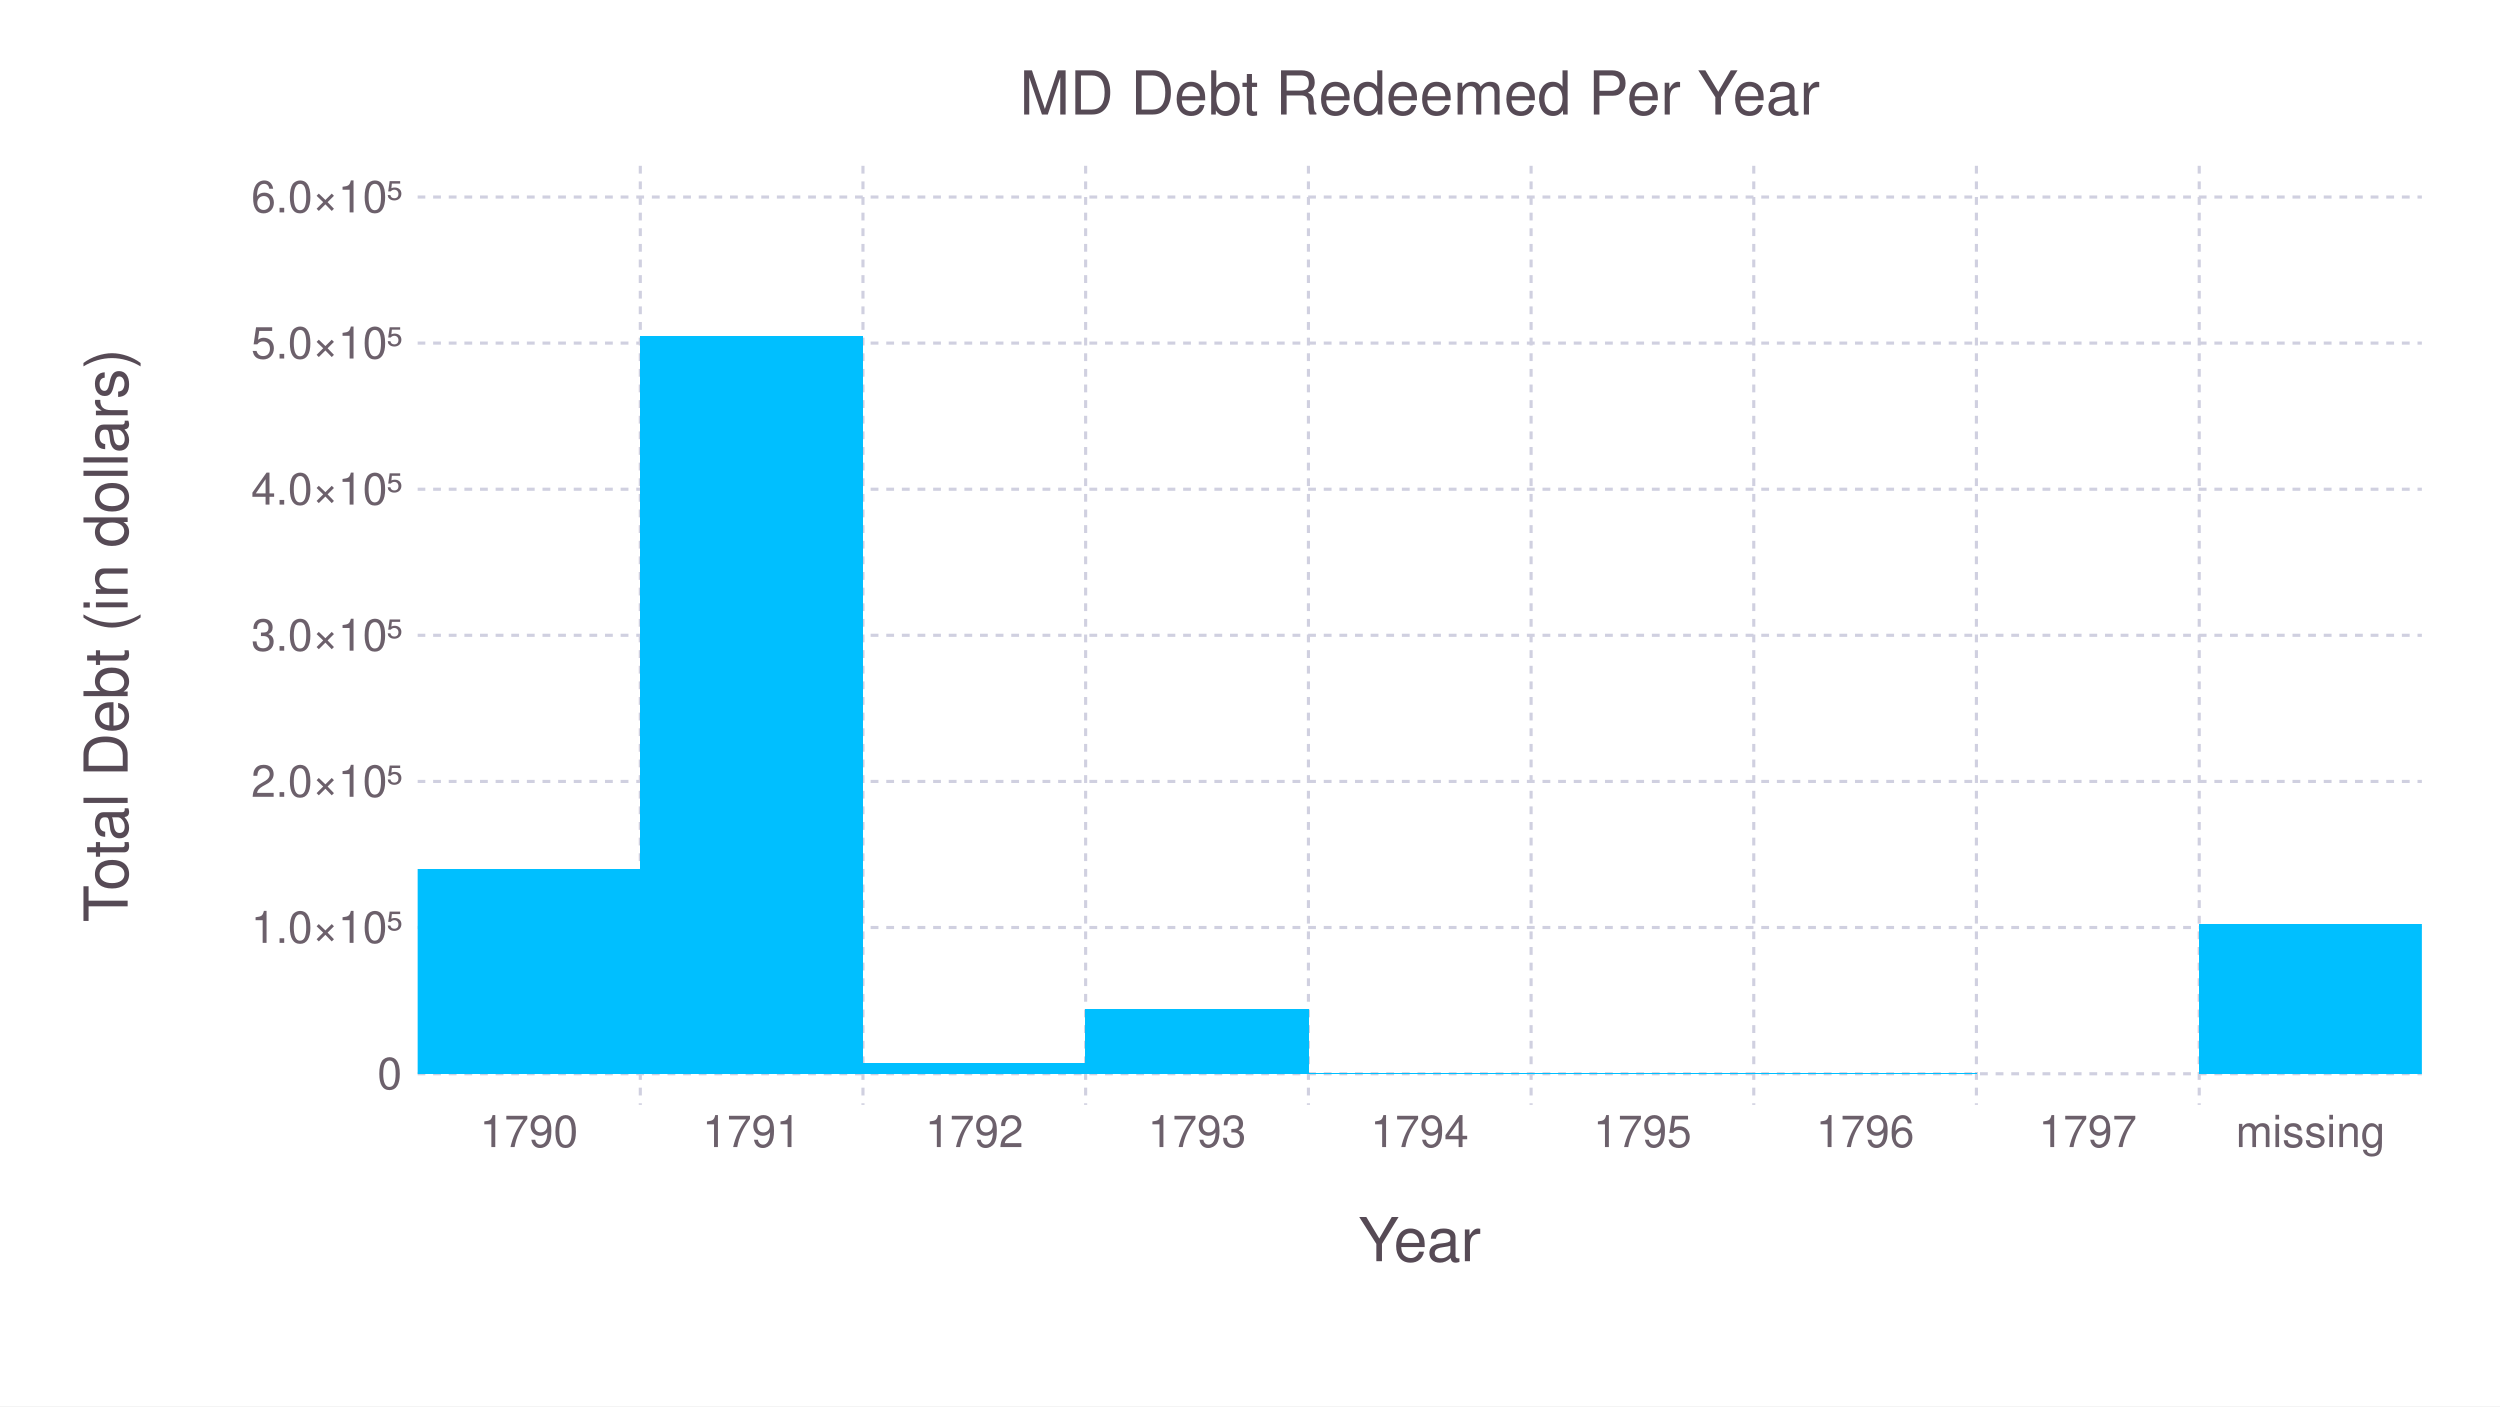
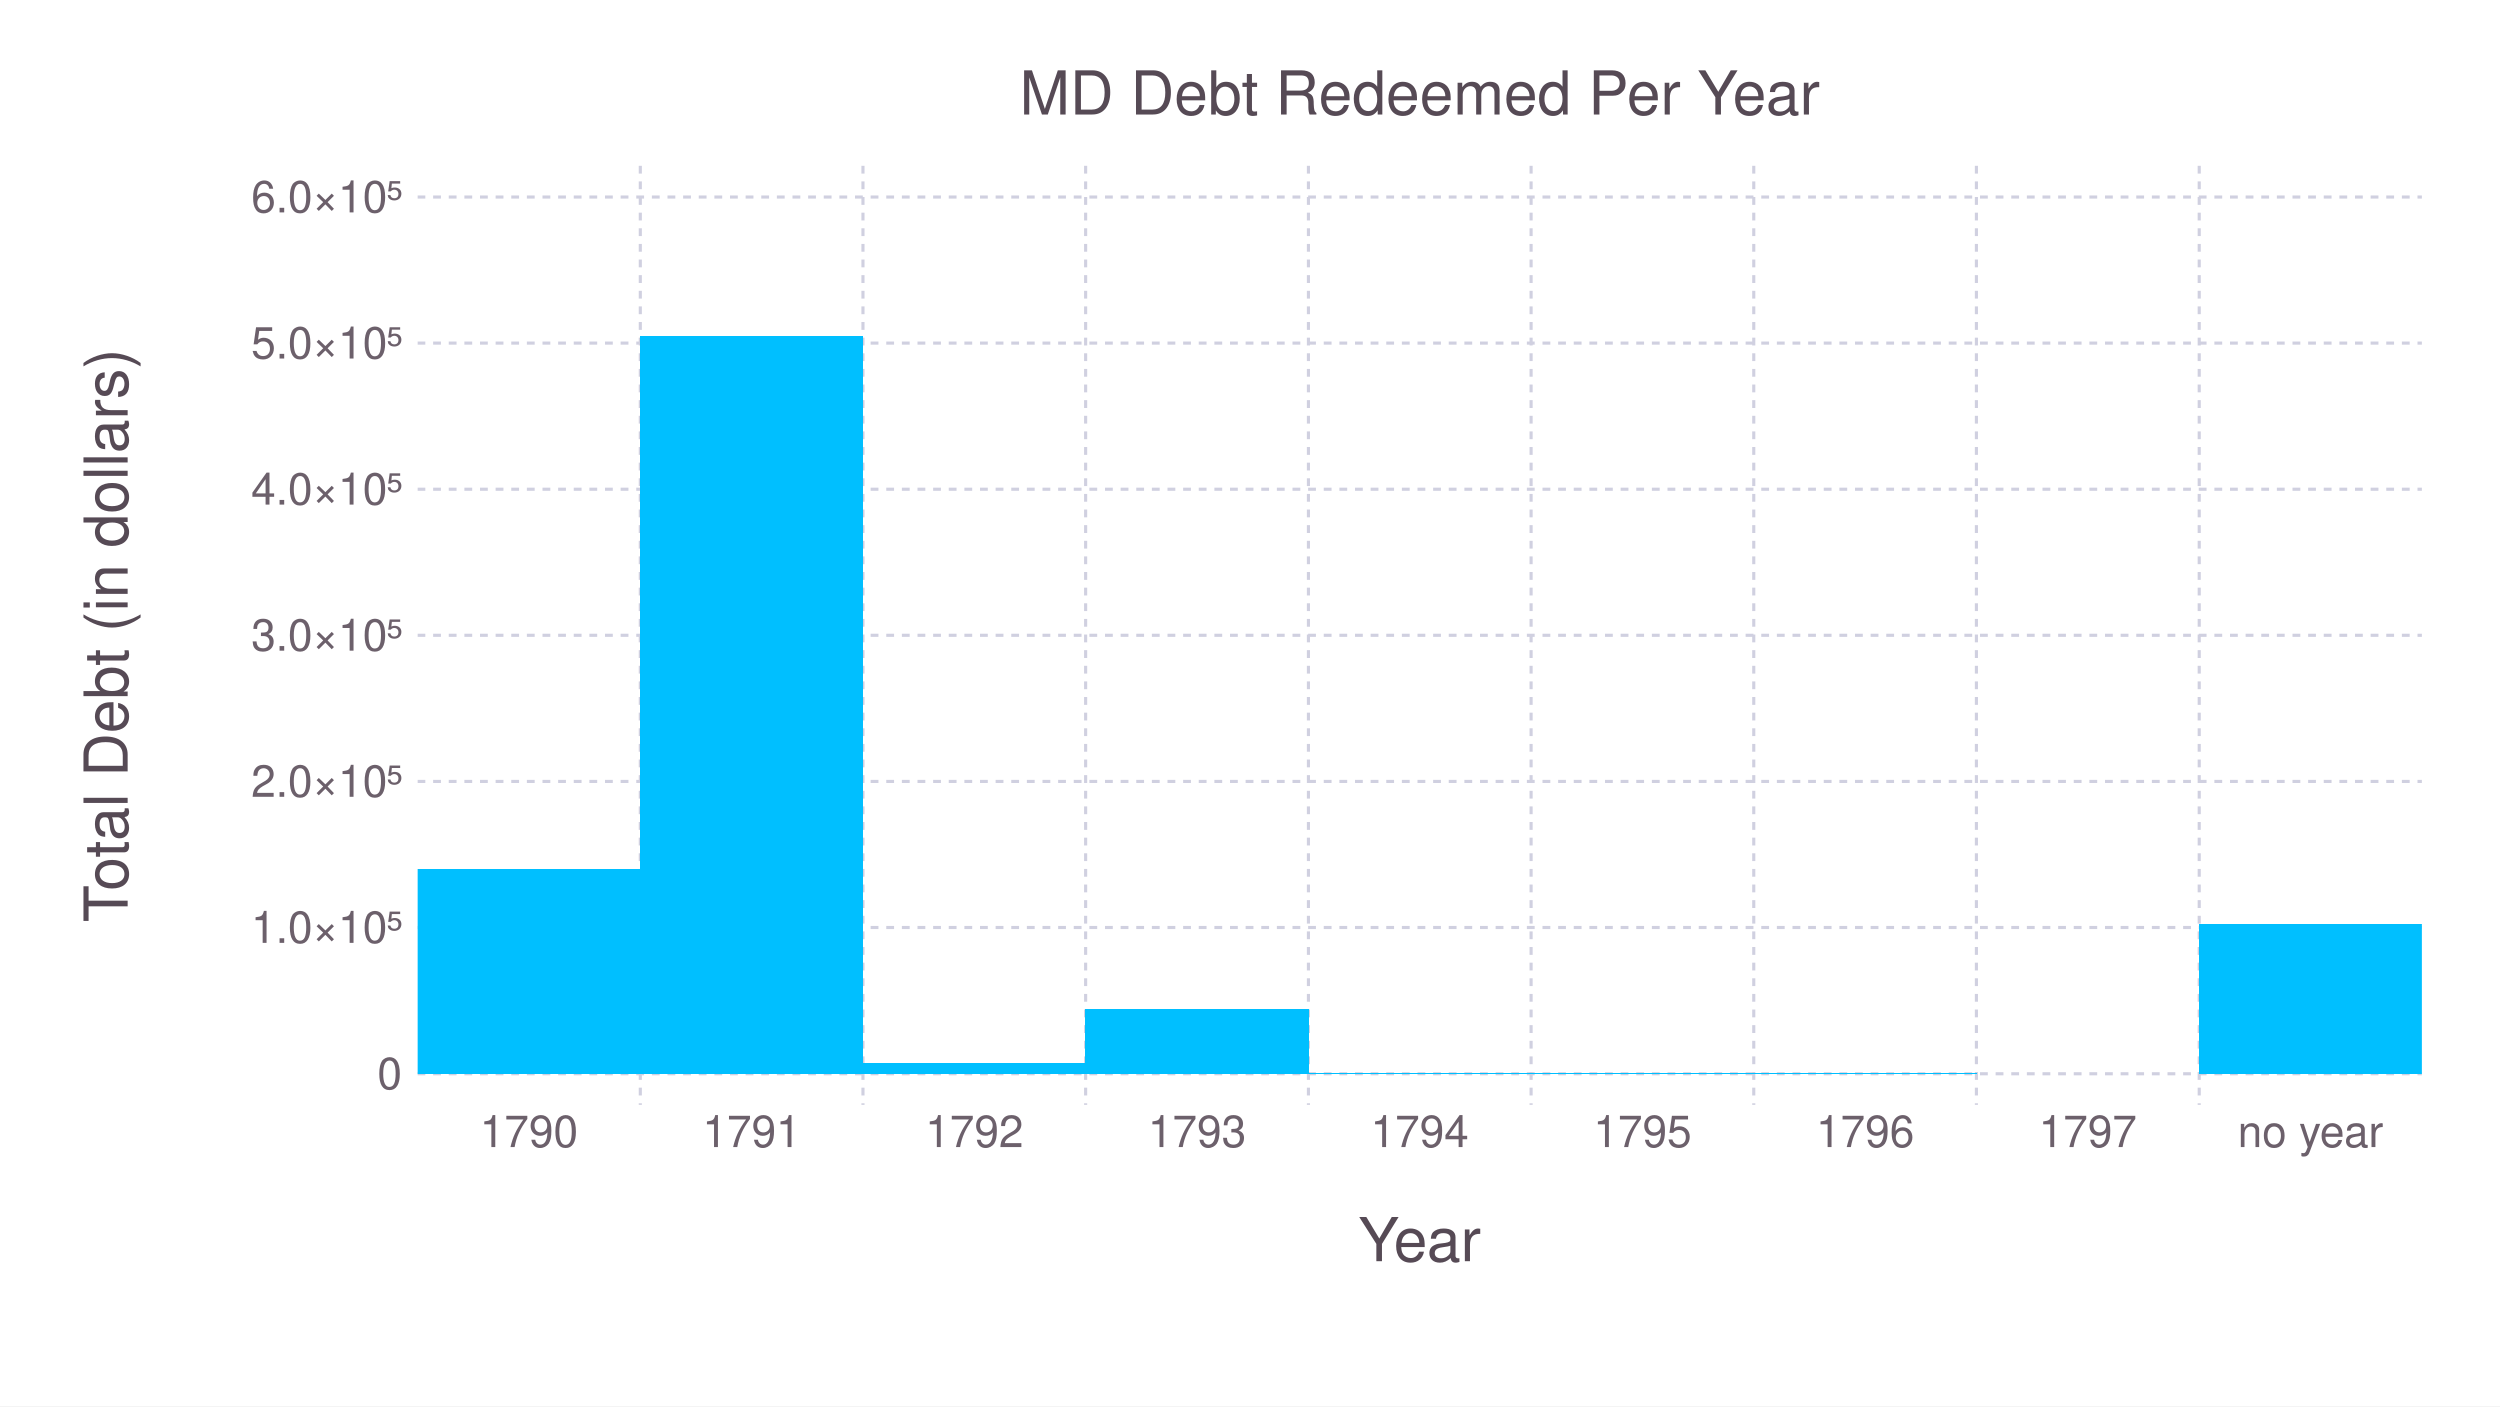
<svg xmlns="http://www.w3.org/2000/svg" version="1.2" width="160mm" height="90mm" viewBox="0 0 160 90" stroke="none" fill="#000000" stroke-width="0.3" font-size="3.88">
  <defs>
    <marker id="arrow" markerWidth="15" markerHeight="7" refX="5" refY="3.5" orient="auto" markerUnits="strokeWidth">
      <path d="M0,0 L15,3.5 L0,7 z" stroke="context-stroke" fill="context-stroke" />
    </marker>
  </defs>
-   <g stroke="#000000" stroke-opacity="0.000" fill="#FFFFFF" id="img-3554f20c-1">
+   <g stroke="#000000" stroke-opacity="0.000" fill="#FFFFFF" id="img-08ccb50a-1">
    <g transform="translate(80,45)">
      <path d="M-80,-45 L80,-45 80,45 -80,45  z" class="primitive" />
    </g>
  </g>
-   <g class="plotroot yscalable" id="img-3554f20c-2">
-     <g font-size="3.88" font-family="'PT Sans','Helvetica Neue','Helvetica',sans-serif" fill="#564A55" stroke="#000000" stroke-opacity="0.000" id="img-3554f20c-3">
+   <g class="plotroot yscalable" id="img-08ccb50a-2">
+     <g font-size="3.88" font-family="'PT Sans','Helvetica Neue','Helvetica',sans-serif" fill="#564A55" stroke="#000000" stroke-opacity="0.000" id="img-08ccb50a-3">
      <g transform="translate(90.86,78.39)">
        <g class="primitive">
          <text text-anchor="middle" dy="0.6em">Year</text>
        </g>
      </g>
    </g>
-     <g class="guide xlabels" font-size="2.82" font-family="'PT Sans Caption','Helvetica Neue','Helvetica',sans-serif" fill="#6C606B" id="img-3554f20c-4">
+     <g class="guide xlabels" font-size="2.82" font-family="'PT Sans Caption','Helvetica Neue','Helvetica',sans-serif" fill="#6C606B" id="img-08ccb50a-4">
      <g transform="translate(33.85,71.72)">
        <g class="primitive">
          <text text-anchor="middle" dy="0.6em">1790</text>
        </g>
      </g>
      <g transform="translate(48.1,71.72)">
        <g class="primitive">
          <text text-anchor="middle" dy="0.6em">1791</text>
        </g>
      </g>
      <g transform="translate(62.36,71.72)">
        <g class="primitive">
          <text text-anchor="middle" dy="0.6em">1792</text>
        </g>
      </g>
      <g transform="translate(76.61,71.72)">
        <g class="primitive">
          <text text-anchor="middle" dy="0.6em">1793</text>
        </g>
      </g>
      <g transform="translate(90.86,71.72)">
        <g class="primitive">
          <text text-anchor="middle" dy="0.6em">1794</text>
        </g>
      </g>
      <g transform="translate(105.12,71.72)">
        <g class="primitive">
          <text text-anchor="middle" dy="0.6em">1795</text>
        </g>
      </g>
      <g transform="translate(119.37,71.72)">
        <g class="primitive">
          <text text-anchor="middle" dy="0.6em">1796</text>
        </g>
      </g>
      <g transform="translate(133.62,71.72)">
        <g class="primitive">
          <text text-anchor="middle" dy="0.6em">1797</text>
        </g>
      </g>
      <g transform="translate(147.87,71.72)">
        <g class="primitive">
-           <text text-anchor="middle" dy="0.6em">missing</text>
-         </g>
-       </g>
-     </g>
-     <g clip-path="url(#img-3554f20c-5)">
-       <g id="img-3554f20c-6">
-         <g pointer-events="visible" stroke-width="0.3" fill="#000000" fill-opacity="0.000" stroke="#000000" stroke-opacity="0.000" class="guide background" id="img-3554f20c-7">
-           <g transform="translate(90.86,40.66)" id="img-3554f20c-8">
+           <text text-anchor="middle" dy="0.6em">no year</text>
+         </g>
+       </g>
+     </g>
+     <g clip-path="url(#img-08ccb50a-5)">
+       <g id="img-08ccb50a-6">
+         <g pointer-events="visible" stroke-width="0.3" fill="#000000" fill-opacity="0.000" stroke="#000000" stroke-opacity="0.000" class="guide background" id="img-08ccb50a-7">
+           <g transform="translate(90.86,40.66)" id="img-08ccb50a-8">
            <path d="M-64.14,-30.05 L64.14,-30.05 64.14,30.05 -64.14,30.05  z" class="primitive" />
          </g>
        </g>
-         <g class="guide ygridlines xfixed" stroke-dasharray="0.5,0.5" stroke-width="0.2" stroke="#D0D0E0" id="img-3554f20c-9">
-           <g transform="translate(90.86,68.72)" id="img-3554f20c-10">
-             <path fill="none" d="M-64.14,0 L64.14,0 " class="primitive" />
-           </g>
-           <g transform="translate(90.86,59.36)" id="img-3554f20c-11">
-             <path fill="none" d="M-64.14,0 L64.14,0 " class="primitive" />
-           </g>
-           <g transform="translate(90.86,50.01)" id="img-3554f20c-12">
-             <path fill="none" d="M-64.14,0 L64.14,0 " class="primitive" />
-           </g>
-           <g transform="translate(90.86,40.66)" id="img-3554f20c-13">
-             <path fill="none" d="M-64.14,0 L64.14,0 " class="primitive" />
-           </g>
-           <g transform="translate(90.86,31.31)" id="img-3554f20c-14">
-             <path fill="none" d="M-64.14,0 L64.14,0 " class="primitive" />
-           </g>
-           <g transform="translate(90.86,21.96)" id="img-3554f20c-15">
-             <path fill="none" d="M-64.14,0 L64.14,0 " class="primitive" />
-           </g>
-           <g transform="translate(90.86,12.61)" id="img-3554f20c-16">
-             <path fill="none" d="M-64.14,0 L64.14,0 " class="primitive" />
-           </g>
-         </g>
-         <g class="guide xgridlines yfixed" stroke-dasharray="0.5,0.5" stroke-width="0.2" stroke="#D0D0E0" id="img-3554f20c-17">
-           <g transform="translate(40.98,40.66)" id="img-3554f20c-18">
-             <path fill="none" d="M0,-30.05 L0,30.05 " class="primitive" />
-           </g>
-           <g transform="translate(55.23,40.66)" id="img-3554f20c-19">
-             <path fill="none" d="M0,-30.05 L0,30.05 " class="primitive" />
-           </g>
-           <g transform="translate(69.48,40.66)" id="img-3554f20c-20">
-             <path fill="none" d="M0,-30.05 L0,30.05 " class="primitive" />
-           </g>
-           <g transform="translate(83.74,40.66)" id="img-3554f20c-21">
-             <path fill="none" d="M0,-30.05 L0,30.05 " class="primitive" />
-           </g>
-           <g transform="translate(97.99,40.66)" id="img-3554f20c-22">
-             <path fill="none" d="M0,-30.05 L0,30.05 " class="primitive" />
-           </g>
-           <g transform="translate(112.24,40.66)" id="img-3554f20c-23">
-             <path fill="none" d="M0,-30.05 L0,30.05 " class="primitive" />
-           </g>
-           <g transform="translate(126.49,40.66)" id="img-3554f20c-24">
-             <path fill="none" d="M0,-30.05 L0,30.05 " class="primitive" />
-           </g>
-           <g transform="translate(140.75,40.66)" id="img-3554f20c-25">
-             <path fill="none" d="M0,-30.05 L0,30.05 " class="primitive" />
-           </g>
-         </g>
-         <g class="plotpanel" id="img-3554f20c-26">
-           <g shape-rendering="crispEdges" stroke-width="0.3" id="img-3554f20c-27">
-             <g class="geometry" fill-opacity="1" stroke="#000000" stroke-opacity="0.000" fill="#00BFFF" id="img-3554f20c-28">
-               <g transform="translate(33.85,62.17)" id="img-3554f20c-29">
+         <g class="guide ygridlines xfixed" stroke-dasharray="0.5,0.5" stroke-width="0.2" stroke="#D0D0E0" id="img-08ccb50a-9">
+           <g transform="translate(90.86,68.72)" id="img-08ccb50a-10">
+             <path fill="none" d="M-64.14,0 L64.14,0 " class="primitive" />
+           </g>
+           <g transform="translate(90.86,59.36)" id="img-08ccb50a-11">
+             <path fill="none" d="M-64.14,0 L64.14,0 " class="primitive" />
+           </g>
+           <g transform="translate(90.86,50.01)" id="img-08ccb50a-12">
+             <path fill="none" d="M-64.14,0 L64.14,0 " class="primitive" />
+           </g>
+           <g transform="translate(90.86,40.66)" id="img-08ccb50a-13">
+             <path fill="none" d="M-64.14,0 L64.14,0 " class="primitive" />
+           </g>
+           <g transform="translate(90.86,31.31)" id="img-08ccb50a-14">
+             <path fill="none" d="M-64.14,0 L64.14,0 " class="primitive" />
+           </g>
+           <g transform="translate(90.86,21.96)" id="img-08ccb50a-15">
+             <path fill="none" d="M-64.14,0 L64.14,0 " class="primitive" />
+           </g>
+           <g transform="translate(90.86,12.61)" id="img-08ccb50a-16">
+             <path fill="none" d="M-64.14,0 L64.14,0 " class="primitive" />
+           </g>
+         </g>
+         <g class="guide xgridlines yfixed" stroke-dasharray="0.5,0.5" stroke-width="0.2" stroke="#D0D0E0" id="img-08ccb50a-17">
+           <g transform="translate(40.98,40.66)" id="img-08ccb50a-18">
+             <path fill="none" d="M0,-30.05 L0,30.05 " class="primitive" />
+           </g>
+           <g transform="translate(55.23,40.66)" id="img-08ccb50a-19">
+             <path fill="none" d="M0,-30.05 L0,30.05 " class="primitive" />
+           </g>
+           <g transform="translate(69.48,40.66)" id="img-08ccb50a-20">
+             <path fill="none" d="M0,-30.05 L0,30.05 " class="primitive" />
+           </g>
+           <g transform="translate(83.74,40.66)" id="img-08ccb50a-21">
+             <path fill="none" d="M0,-30.05 L0,30.05 " class="primitive" />
+           </g>
+           <g transform="translate(97.99,40.66)" id="img-08ccb50a-22">
+             <path fill="none" d="M0,-30.05 L0,30.05 " class="primitive" />
+           </g>
+           <g transform="translate(112.24,40.66)" id="img-08ccb50a-23">
+             <path fill="none" d="M0,-30.05 L0,30.05 " class="primitive" />
+           </g>
+           <g transform="translate(126.49,40.66)" id="img-08ccb50a-24">
+             <path fill="none" d="M0,-30.05 L0,30.05 " class="primitive" />
+           </g>
+           <g transform="translate(140.75,40.66)" id="img-08ccb50a-25">
+             <path fill="none" d="M0,-30.05 L0,30.05 " class="primitive" />
+           </g>
+         </g>
+         <g class="plotpanel" id="img-08ccb50a-26">
+           <g shape-rendering="crispEdges" stroke-width="0.3" id="img-08ccb50a-27">
+             <g class="geometry" fill-opacity="1" stroke="#000000" stroke-opacity="0.000" fill="#00BFFF" id="img-08ccb50a-28">
+               <g transform="translate(33.85,62.17)" id="img-08ccb50a-29">
                <path d="M-7.15,-6.55 L7.15,-6.55 7.15,6.55 -7.15,6.55  z" class="primitive" />
              </g>
-               <g transform="translate(48.1,45.11)" id="img-3554f20c-30">
+               <g transform="translate(48.1,45.11)" id="img-08ccb50a-30">
                <path d="M-7.15,-23.6 L7.15,-23.6 7.15,23.6 -7.15,23.6  z" class="primitive" />
              </g>
-               <g transform="translate(62.36,68.39)" id="img-3554f20c-31">
+               <g transform="translate(62.36,68.39)" id="img-08ccb50a-31">
                <path d="M-7.15,-0.33 L7.15,-0.33 7.15,0.33 -7.15,0.33  z" class="primitive" />
              </g>
-               <g transform="translate(76.61,66.63)" id="img-3554f20c-32">
+               <g transform="translate(76.61,66.63)" id="img-08ccb50a-32">
                <path d="M-7.15,-2.08 L7.15,-2.08 7.15,2.08 -7.15,2.08  z" class="primitive" />
              </g>
-               <g transform="translate(90.86,68.68)" id="img-3554f20c-33">
+               <g transform="translate(90.86,68.68)" id="img-08ccb50a-33">
                <path d="M-7.15,-0.03 L7.15,-0.03 7.15,0.03 -7.15,0.03  z" class="primitive" />
              </g>
-               <g transform="translate(105.12,68.69)" id="img-3554f20c-34">
+               <g transform="translate(105.12,68.69)" id="img-08ccb50a-34">
                <path d="M-7.15,-0.03 L7.15,-0.03 7.15,0.03 -7.15,0.03  z" class="primitive" />
              </g>
-               <g transform="translate(119.37,68.7)" id="img-3554f20c-35">
+               <g transform="translate(119.37,68.7)" id="img-08ccb50a-35">
                <path d="M-7.15,-0.02 L7.15,-0.02 7.15,0.02 -7.15,0.02  z" class="primitive" />
              </g>
-               <g transform="translate(133.62,68.72)" id="img-3554f20c-36">
+               <g transform="translate(133.62,68.72)" id="img-08ccb50a-36">
                <path d="M-7.15,-0 L7.15,-0 7.15,0 -7.15,0  z" class="primitive" />
              </g>
-               <g transform="translate(147.87,63.92)" id="img-3554f20c-37">
+               <g transform="translate(147.87,63.92)" id="img-08ccb50a-37">
                <path d="M-7.15,-4.8 L7.15,-4.8 7.15,4.8 -7.15,4.8  z" class="primitive" />
              </g>
            </g>
          </g>
        </g>
      </g>
    </g>
-     <g class="guide ylabels" font-size="2.82" font-family="'PT Sans Caption','Helvetica Neue','Helvetica',sans-serif" fill="#6C606B" id="img-3554f20c-38">
-       <g transform="translate(25.72,68.72)" id="img-3554f20c-39">
+     <g class="guide ylabels" font-size="2.82" font-family="'PT Sans Caption','Helvetica Neue','Helvetica',sans-serif" fill="#6C606B" id="img-08ccb50a-38">
+       <g transform="translate(25.72,68.72)" id="img-08ccb50a-39">
        <g class="primitive">
          <text text-anchor="end" dy="0.35em">0</text>
        </g>
      </g>
-       <g transform="translate(25.72,59.36)" id="img-3554f20c-40">
+       <g transform="translate(25.72,59.36)" id="img-08ccb50a-40">
        <g class="primitive">
          <text text-anchor="end" dy="0.35em">1.0×10⁵</text>
        </g>
      </g>
-       <g transform="translate(25.72,50.01)" id="img-3554f20c-41">
+       <g transform="translate(25.72,50.01)" id="img-08ccb50a-41">
        <g class="primitive">
          <text text-anchor="end" dy="0.35em">2.0×10⁵</text>
        </g>
      </g>
-       <g transform="translate(25.72,40.66)" id="img-3554f20c-42">
+       <g transform="translate(25.72,40.66)" id="img-08ccb50a-42">
        <g class="primitive">
          <text text-anchor="end" dy="0.35em">3.0×10⁵</text>
        </g>
      </g>
-       <g transform="translate(25.72,31.31)" id="img-3554f20c-43">
+       <g transform="translate(25.72,31.31)" id="img-08ccb50a-43">
        <g class="primitive">
          <text text-anchor="end" dy="0.35em">4.0×10⁵</text>
        </g>
      </g>
-       <g transform="translate(25.72,21.96)" id="img-3554f20c-44">
+       <g transform="translate(25.72,21.96)" id="img-08ccb50a-44">
        <g class="primitive">
          <text text-anchor="end" dy="0.35em">5.0×10⁵</text>
        </g>
      </g>
-       <g transform="translate(25.72,12.61)" id="img-3554f20c-45">
+       <g transform="translate(25.72,12.61)" id="img-08ccb50a-45">
        <g class="primitive">
          <text text-anchor="end" dy="0.35em">6.0×10⁵</text>
        </g>
      </g>
    </g>
-     <g font-size="3.88" font-family="'PT Sans','Helvetica Neue','Helvetica',sans-serif" fill="#564A55" stroke="#000000" stroke-opacity="0.000" id="img-3554f20c-46">
-       <g transform="translate(8.81,38.66)" id="img-3554f20c-47">
+     <g font-size="3.88" font-family="'PT Sans','Helvetica Neue','Helvetica',sans-serif" fill="#564A55" stroke="#000000" stroke-opacity="0.000" id="img-08ccb50a-46">
+       <g transform="translate(8.81,38.66)" id="img-08ccb50a-47">
        <g class="primitive">
          <text text-anchor="middle" dy="0.35em" transform="rotate(-90,0, 2)">Total Debt (in dollars)</text>
        </g>
      </g>
    </g>
-     <g font-size="3.88" font-family="'PT Sans','Helvetica Neue','Helvetica',sans-serif" fill="#564A55" stroke="#000000" stroke-opacity="0.000" id="img-3554f20c-48">
-       <g transform="translate(90.86,5)" id="img-3554f20c-49">
+     <g font-size="3.88" font-family="'PT Sans','Helvetica Neue','Helvetica',sans-serif" fill="#564A55" stroke="#000000" stroke-opacity="0.000" id="img-08ccb50a-48">
+       <g transform="translate(90.86,5)" id="img-08ccb50a-49">
        <g class="primitive">
          <text text-anchor="middle" dy="0.6em">MD Debt Redeemed Per Year</text>
        </g>
      </g>
    </g>
  </g>
  <defs>
-     <clipPath id="img-3554f20c-5">
+     <clipPath id="img-08ccb50a-5">
      <path d="M26.73,10.61 L155,10.61 155,70.72 26.73,70.72 " />
    </clipPath>
  </defs>
</svg>
